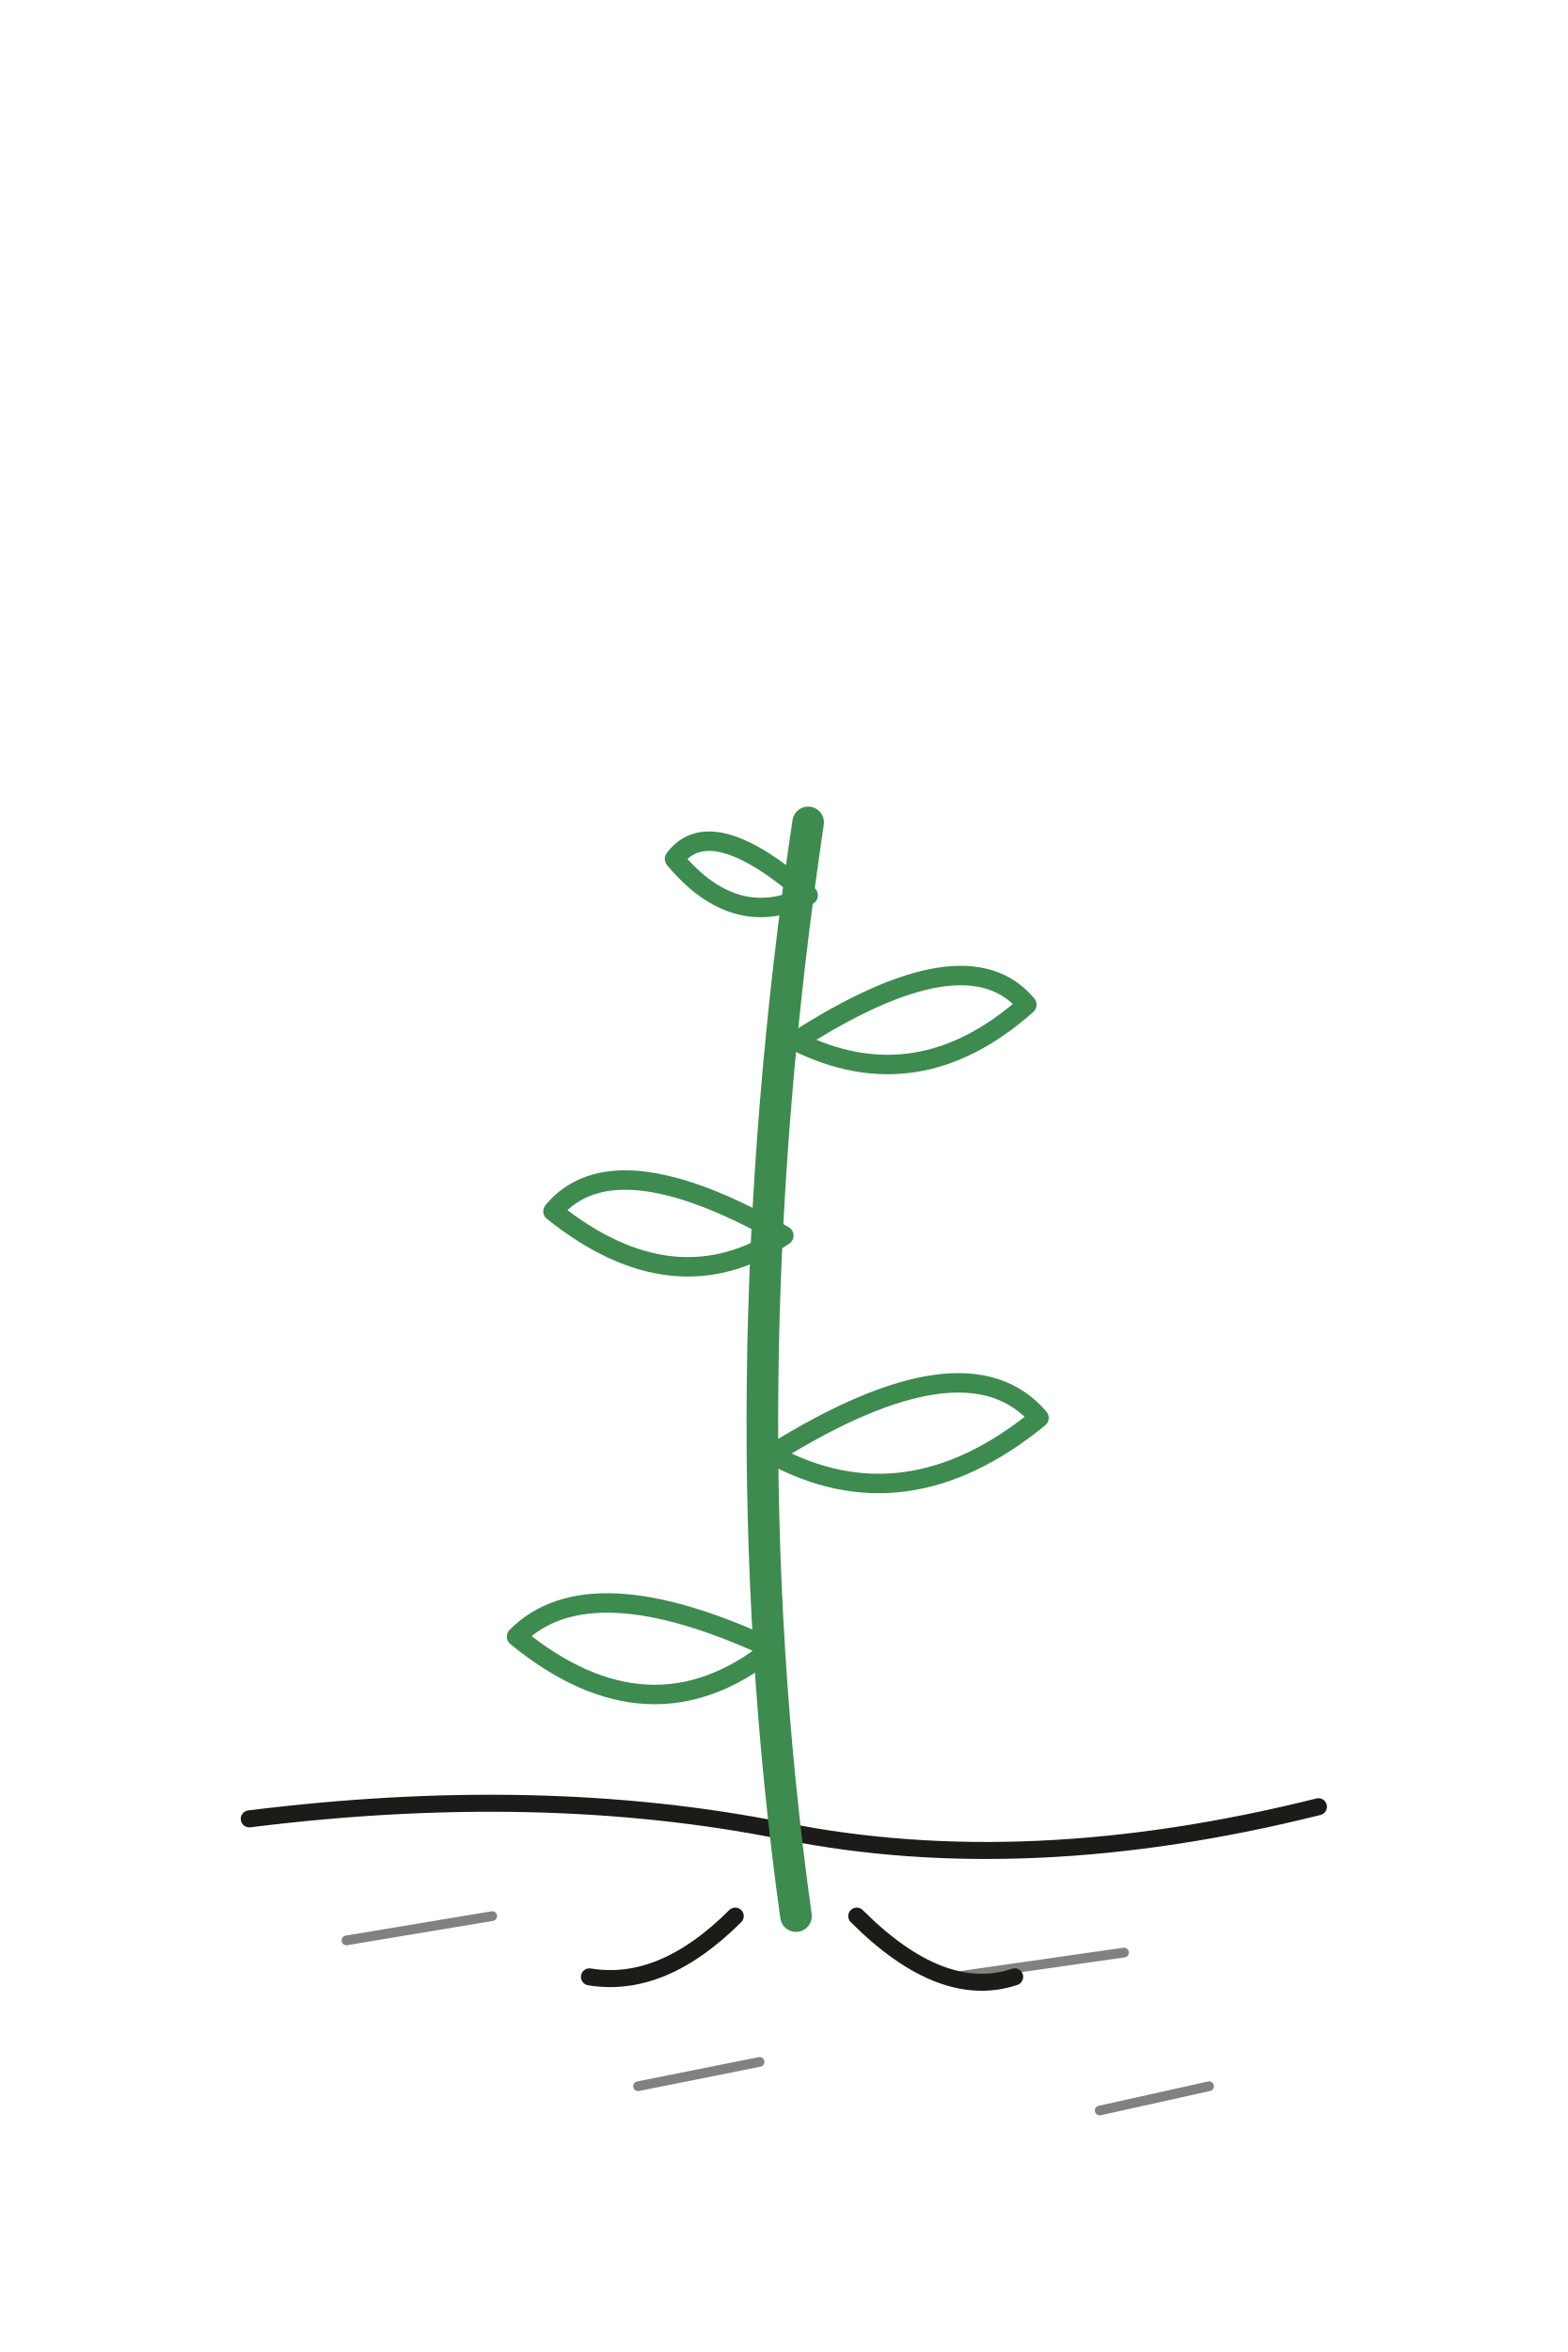
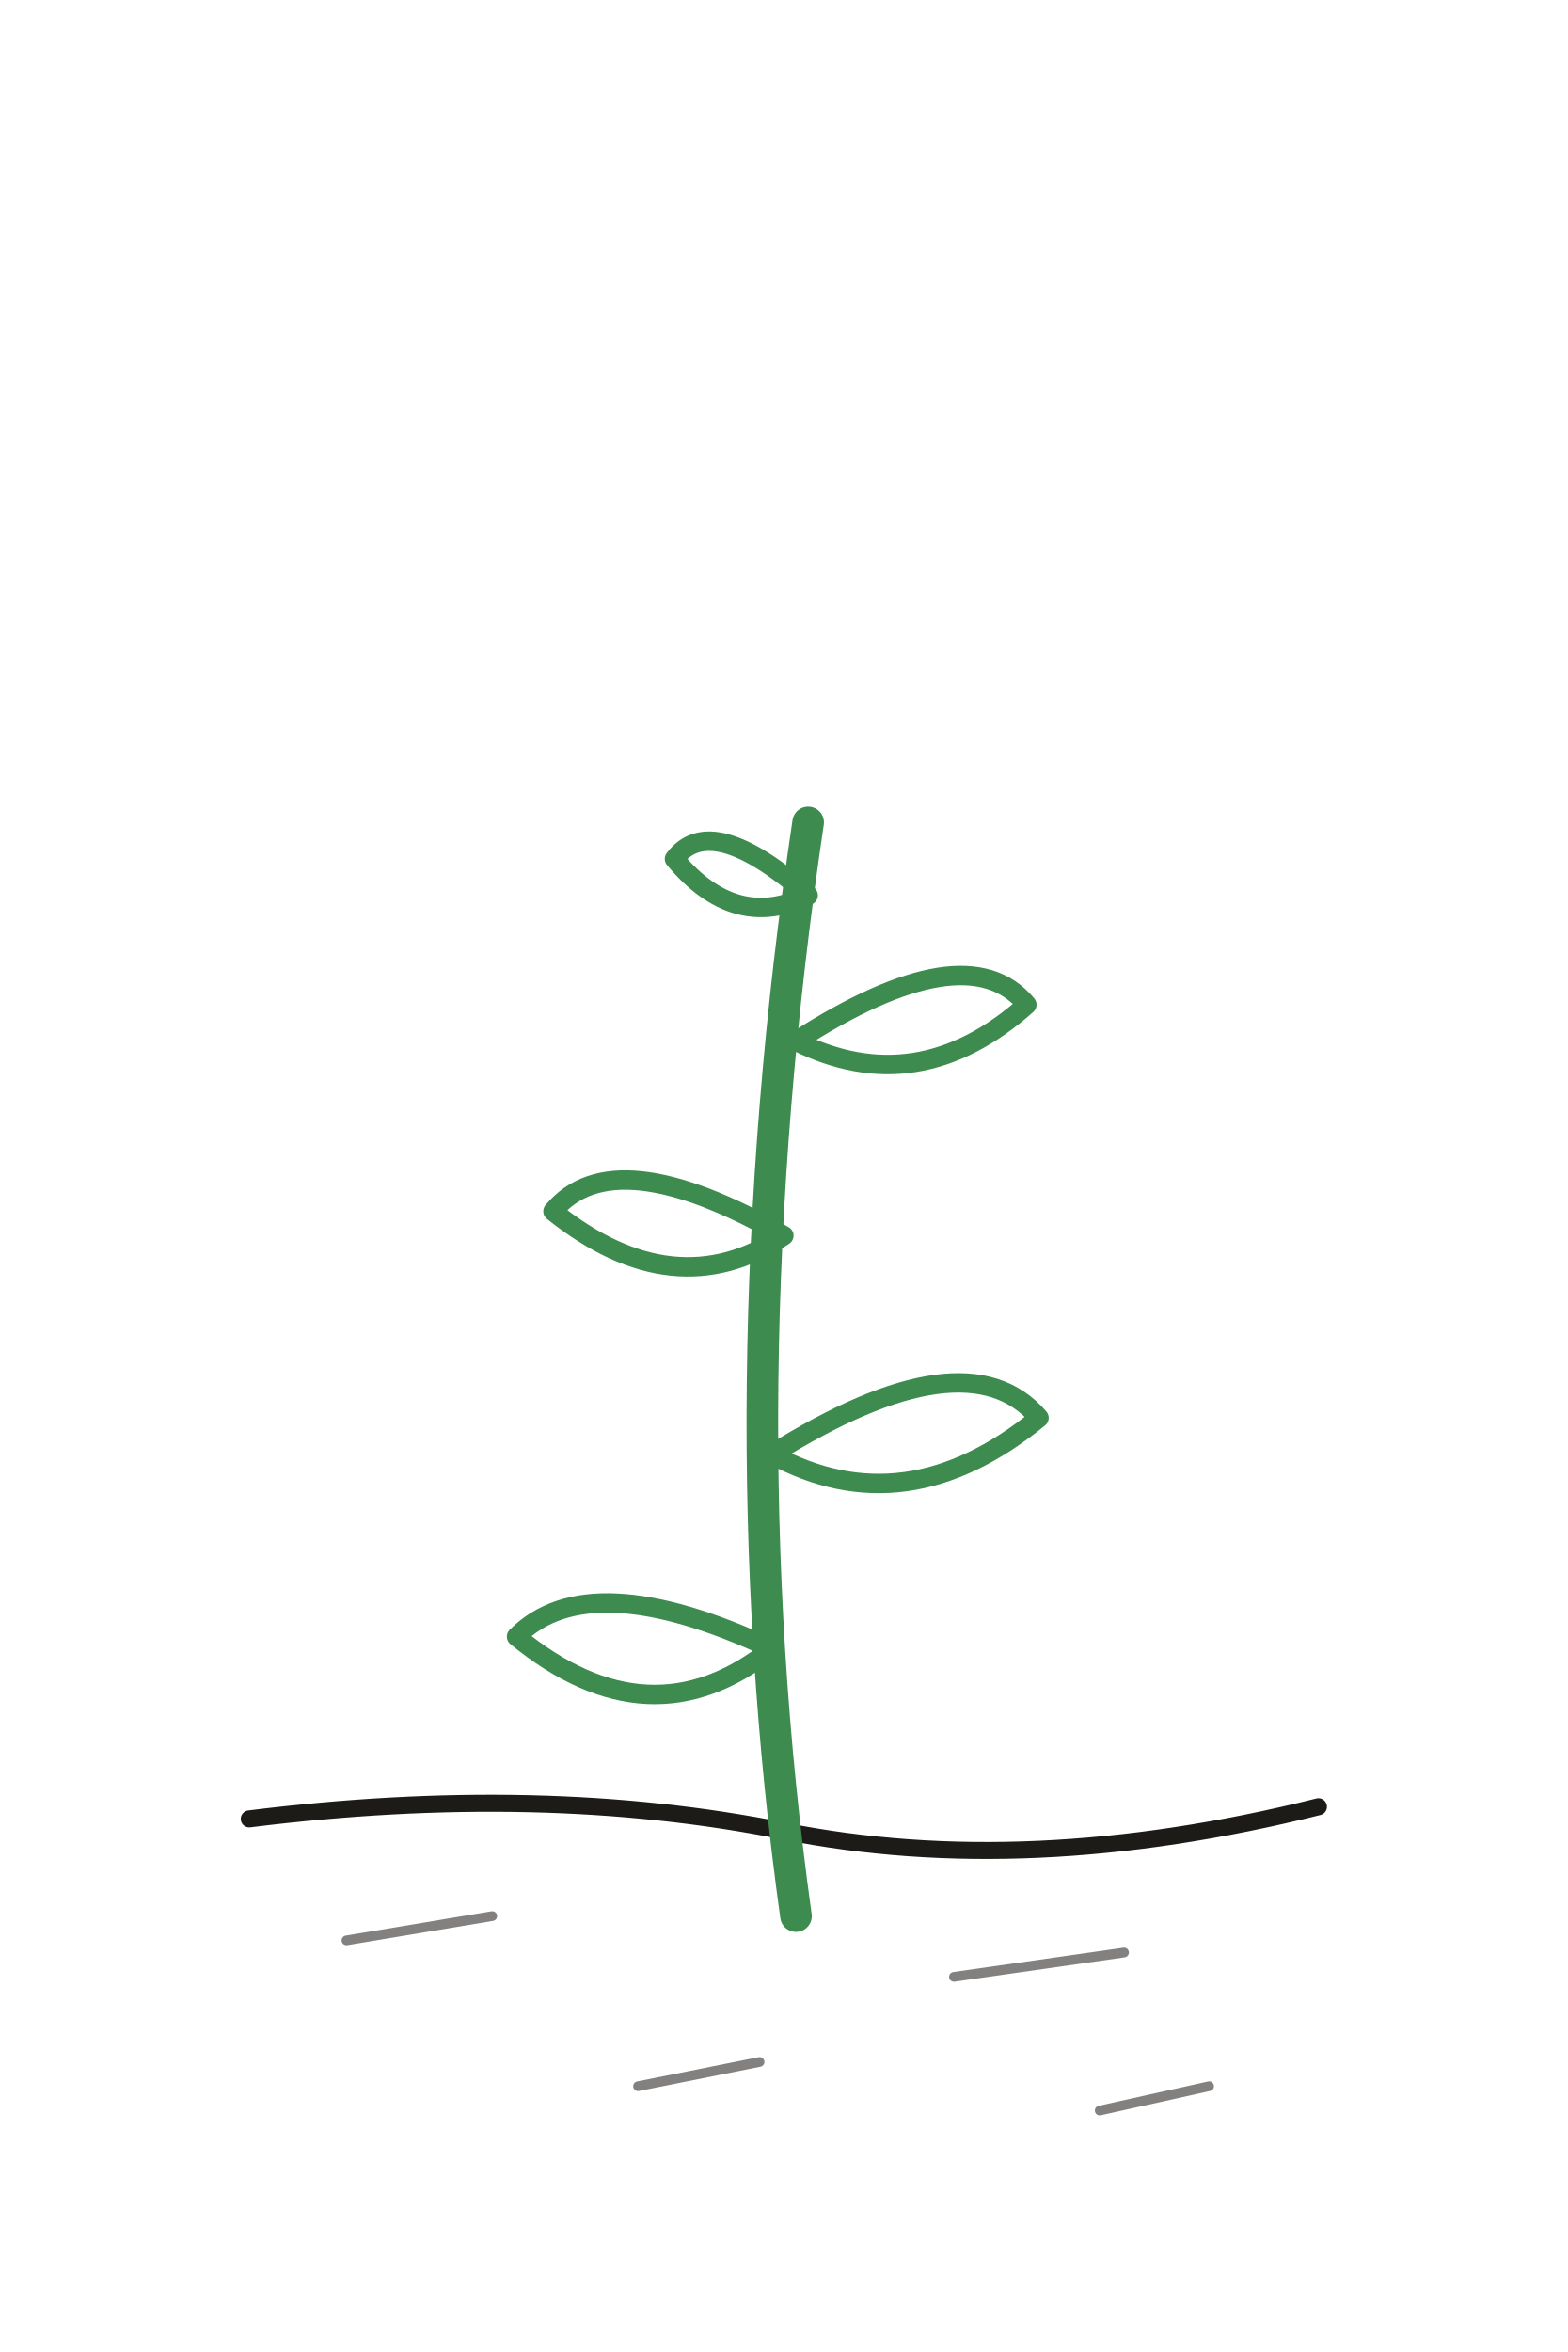
<svg xmlns="http://www.w3.org/2000/svg" viewBox="0 0 200 300">
  <style>.ink{fill:none;stroke:#1d1b18;stroke-width:1.4;stroke-linecap:round;stroke-linejoin:round}.soil{fill:none;stroke:#1d1b18;stroke-opacity:.55;stroke-width:.8;stroke-linecap:round}.g{fill:none;stroke:#3d8b4f;stroke-width:1.6;stroke-linecap:round;stroke-linejoin:round}.gf{fill:#3d8b4f}</style>
  <g transform="translate(100 232) scale(1.55) translate(-490 -200)">
    <path class="ink" d="M446 200 Q470 197 490 201 T534 199" />
    <path class="soil" d="M454 210 l12 -2 M504 213 l14 -2 M478 222 l10 -2 M516 224 l9 -2" />
    <path class="g" style="stroke-width:2.6" d="M491 208 Q485 165 492 118" />
    <path class="g" d="M489 186 Q474 179 468 185 Q479 194 489 186" />
    <path class="g" d="M489 170 Q505 160 511 167 Q500 176 489 170" />
    <path class="g" d="M490 152 Q476 144 471 150 Q481 158 490 152" />
    <path class="g" d="M491 136 Q505 127 510 133 Q501 141 491 136" />
    <path class="g" d="M492 124 Q484 117 481 121 Q486 127 492 124" />
-     <path class="ink" d="M486 208 Q480 214 474 213 M496 208 Q503 215 509 213" />
  </g>
</svg>
